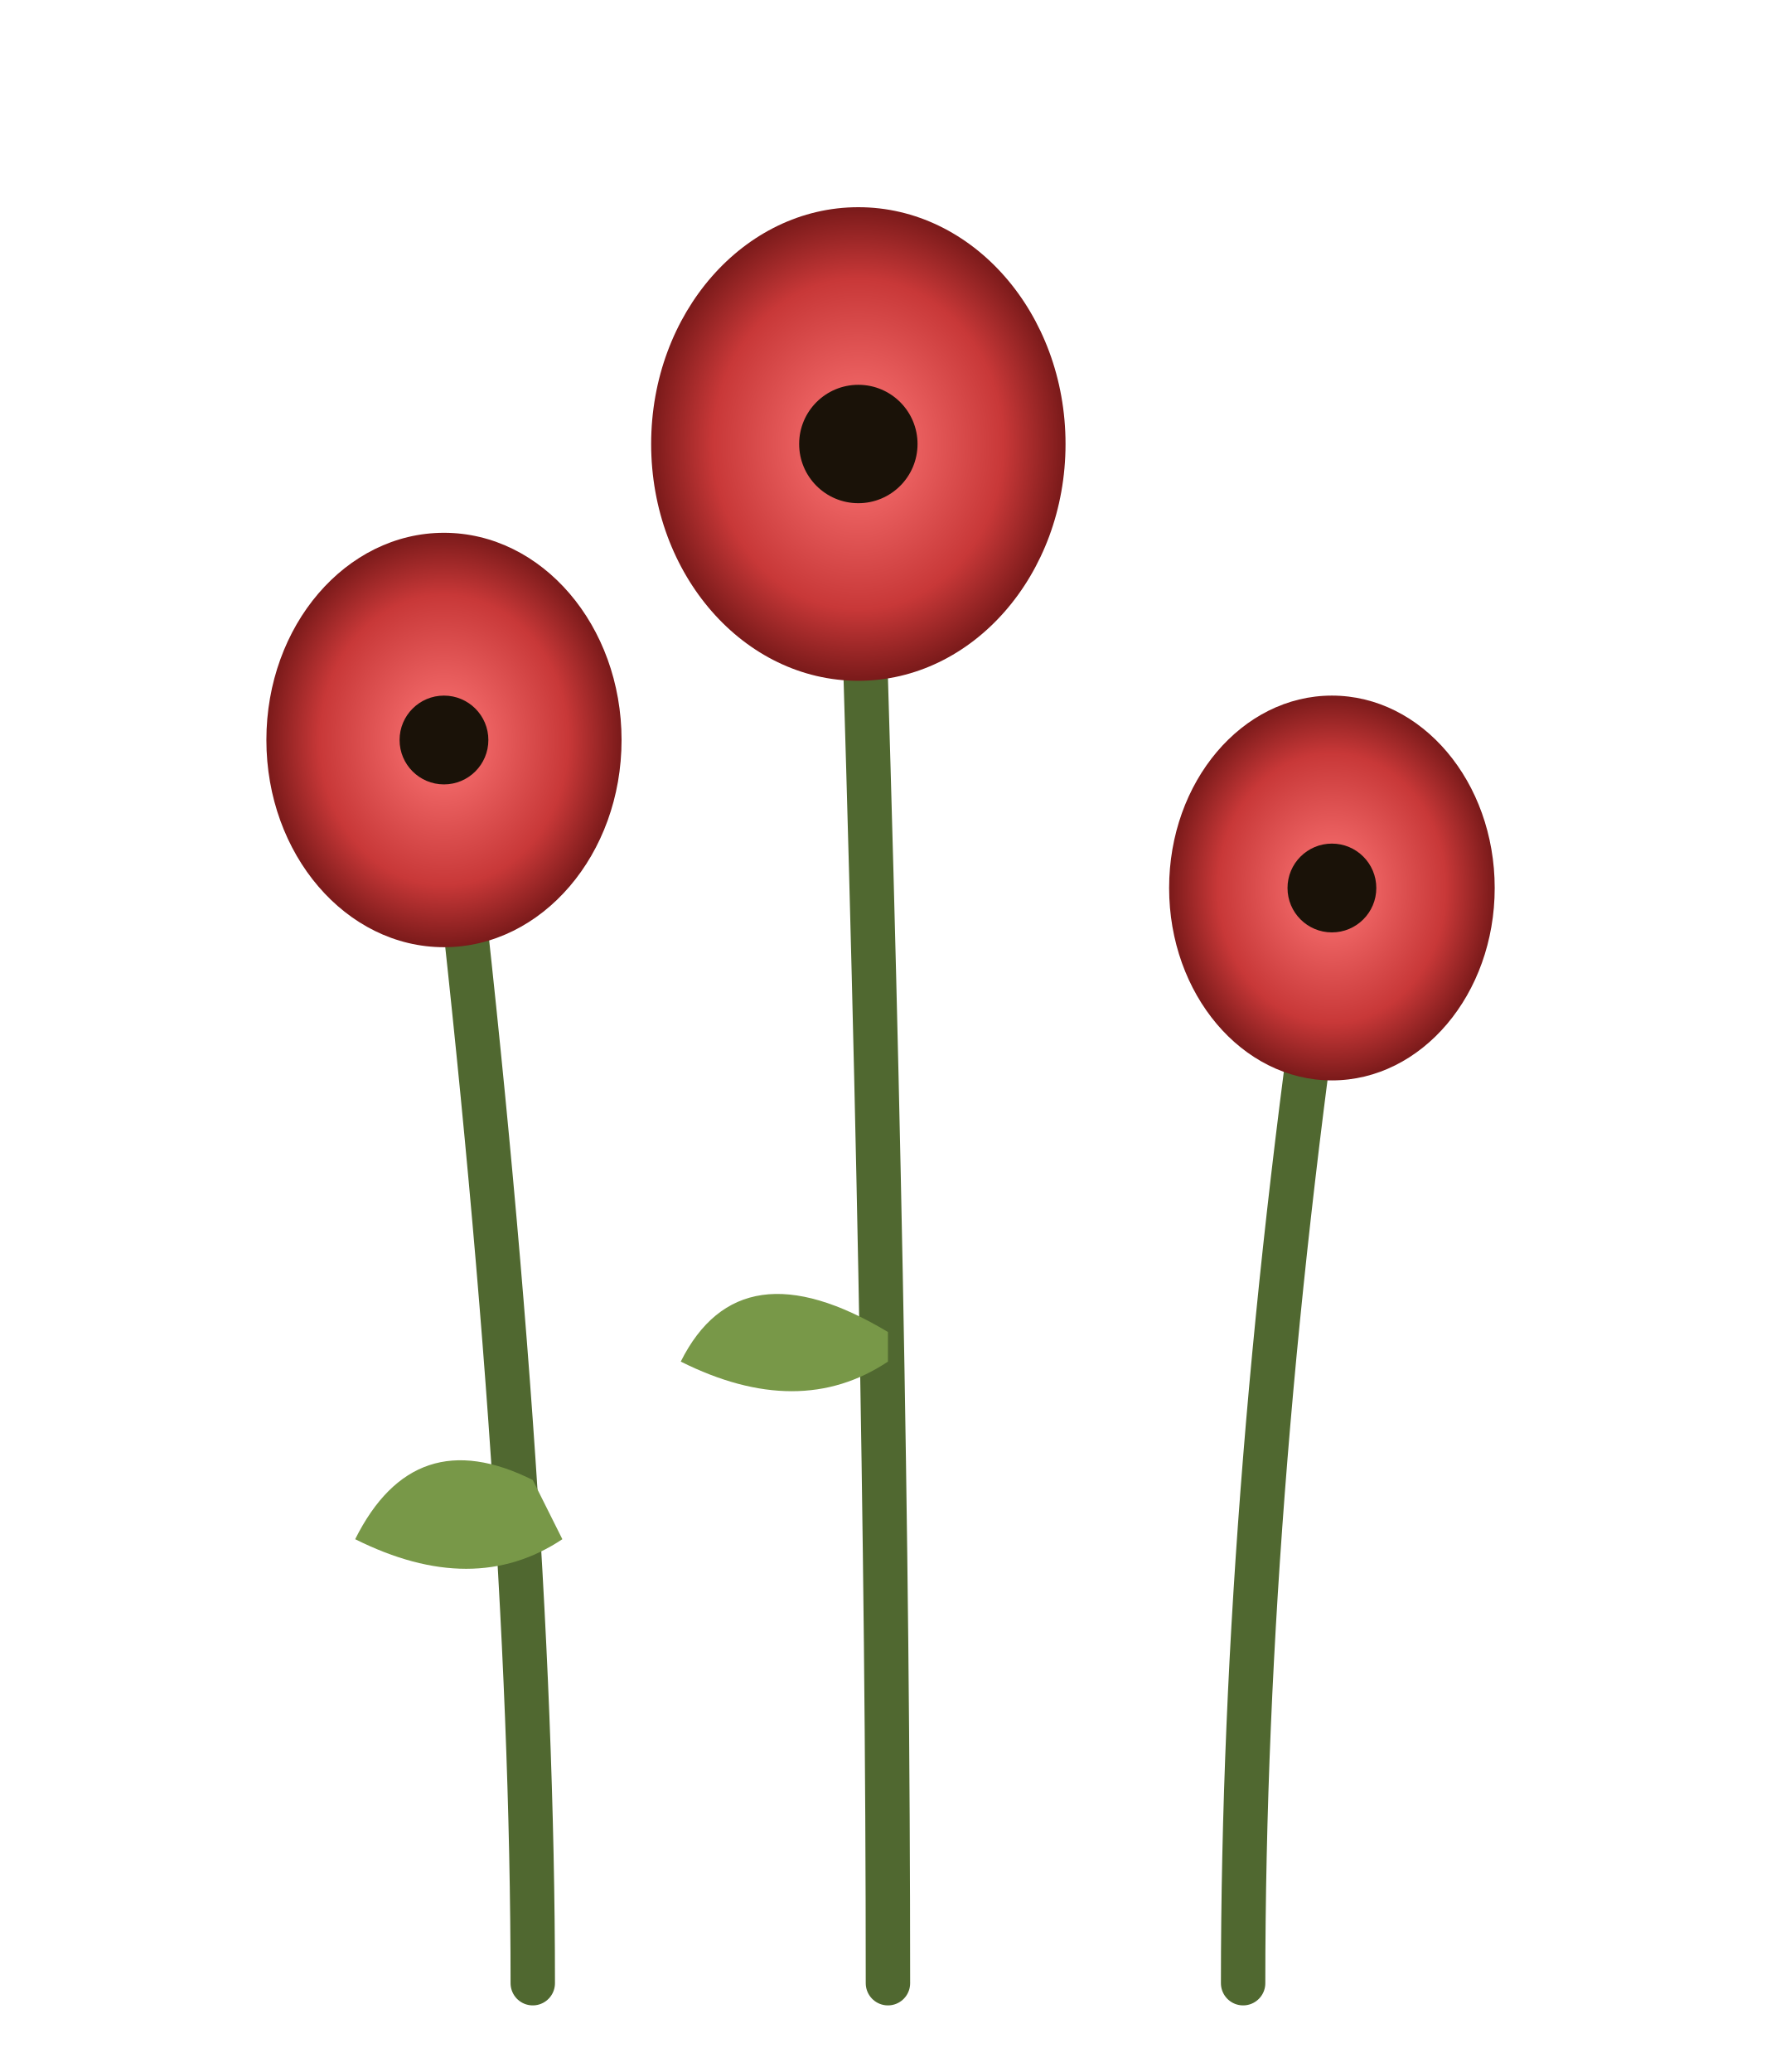
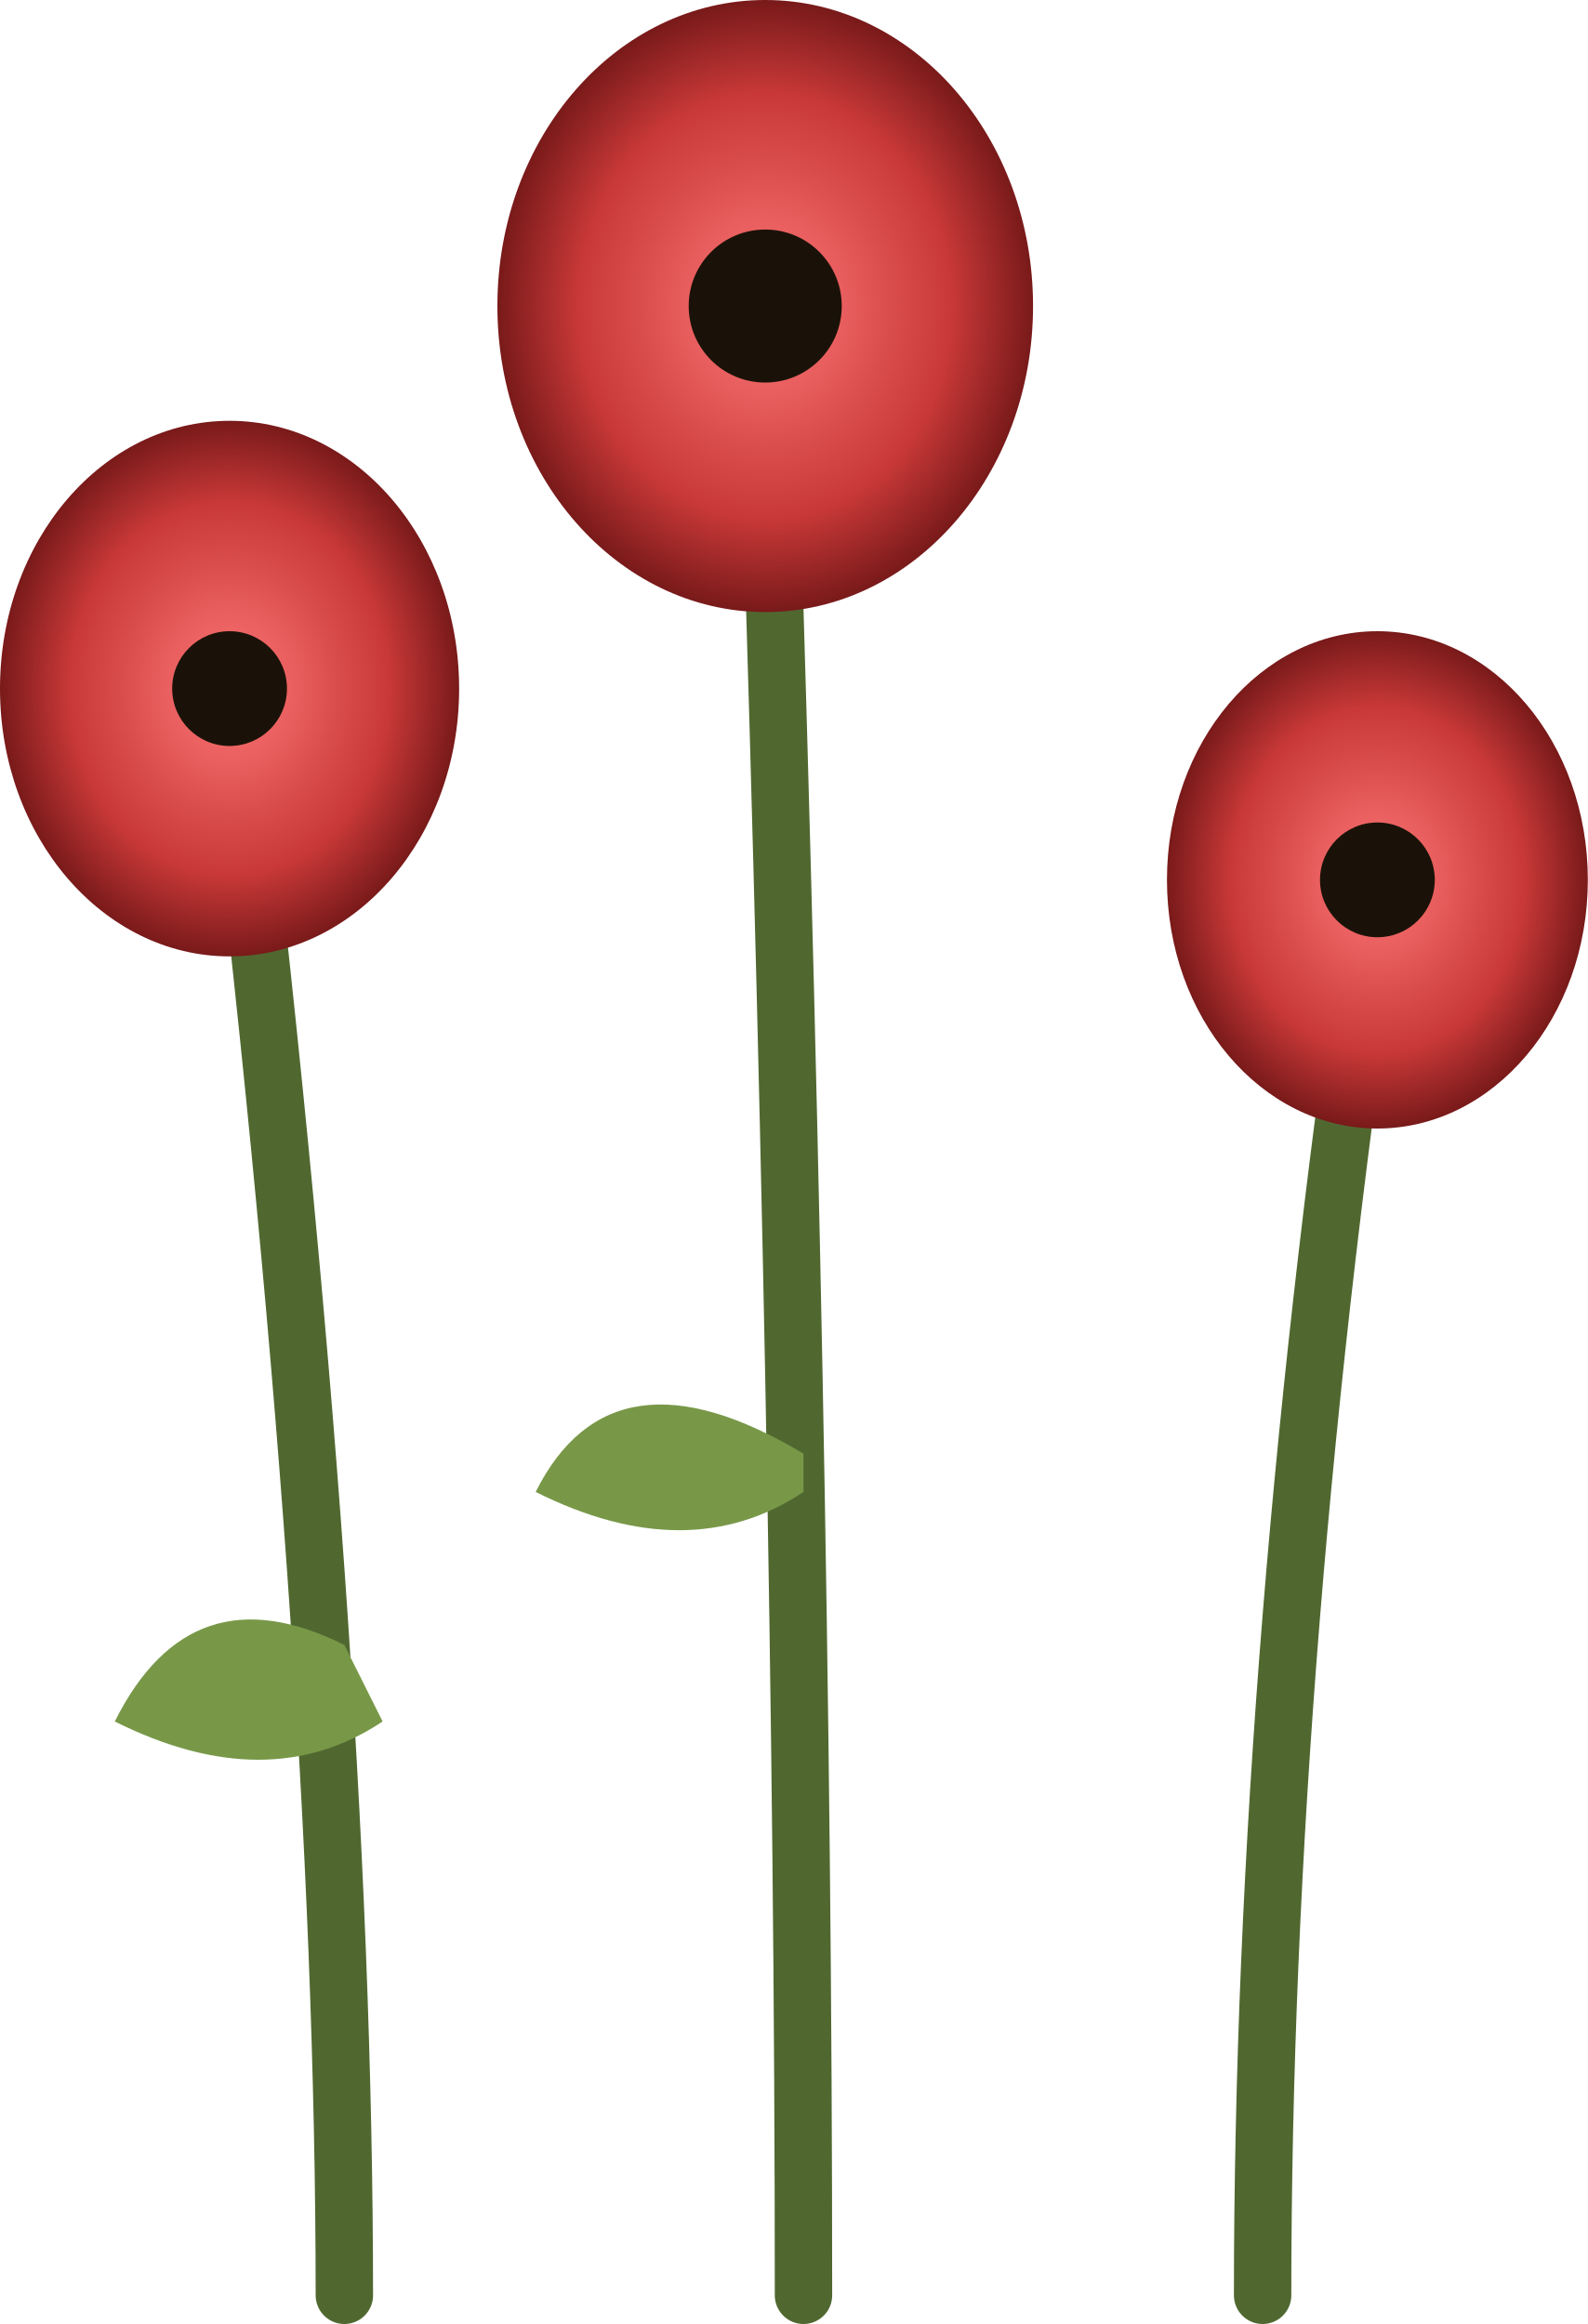
- <svg xmlns="http://www.w3.org/2000/svg" viewBox="0 0 120 140" width="120" height="140">
+ <svg xmlns="http://www.w3.org/2000/svg" viewBox="18 14 83 121.5" width="83" height="121.5">
  <defs>
    <radialGradient id="fa_petal" cx="0.5" cy="0.5" r="0.5">
      <stop offset="0" stop-color="#ff7878" />
      <stop offset="0.7" stop-color="#c83838" />
      <stop offset="1" stop-color="#7a1a1a" />
    </radialGradient>
  </defs>
  <path d="M 36 134 Q 36 100 30 50" stroke="#506830" stroke-width="3" fill="none" stroke-linecap="round" />
  <path d="M 60 134 Q 60 90 58 30" stroke="#506830" stroke-width="3" fill="none" stroke-linecap="round" />
  <path d="M 84 134 Q 84 100 90 60" stroke="#506830" stroke-width="3" fill="none" stroke-linecap="round" />
  <path d="M 60 90 Q 50 84 46 92 Q 54 96 60 92 Z" fill="#789848" />
  <path d="M 36 100 Q 28 96 24 104 Q 32 108 38 104 Z" fill="#789848" />
  <ellipse cx="30" cy="50" rx="12" ry="14" fill="url(#fa_petal)" />
  <ellipse cx="30" cy="50" rx="3" ry="3" fill="#1a1208" />
  <ellipse cx="58" cy="30" rx="14" ry="16" fill="url(#fa_petal)" />
  <ellipse cx="58" cy="30" rx="4" ry="4" fill="#1a1208" />
  <ellipse cx="90" cy="60" rx="11" ry="13" fill="url(#fa_petal)" />
  <ellipse cx="90" cy="60" rx="3" ry="3" fill="#1a1208" />
</svg>
